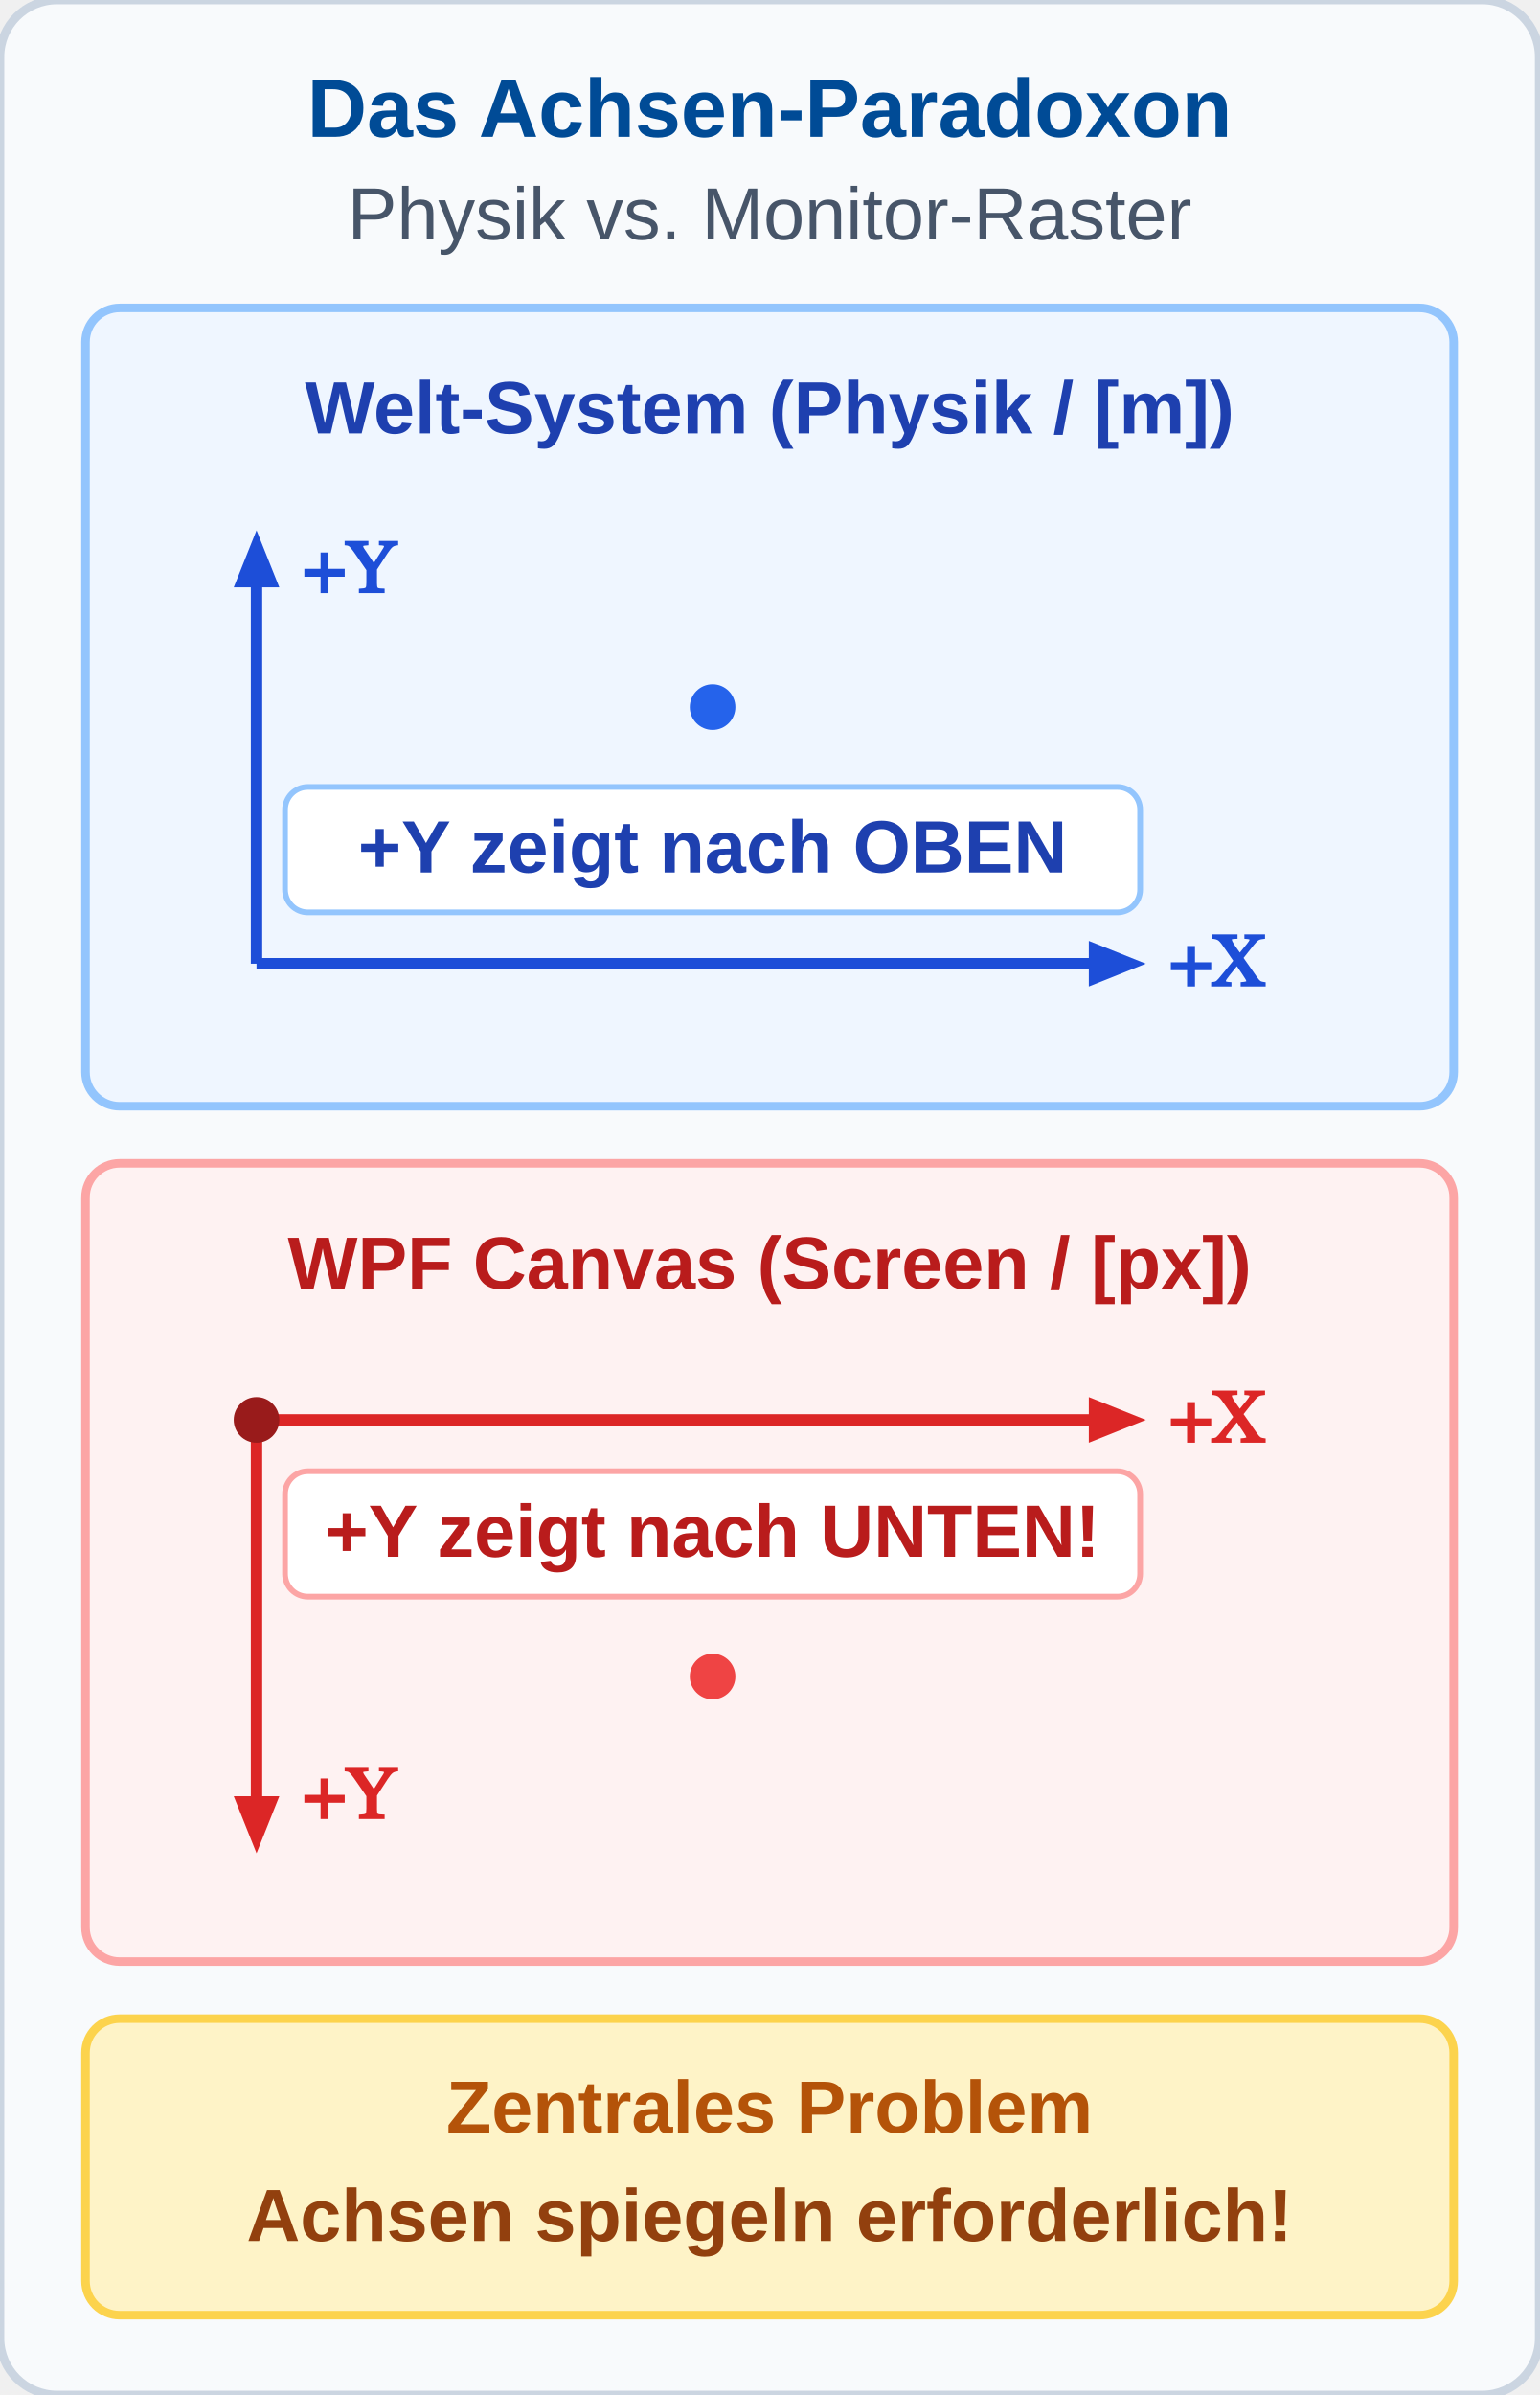
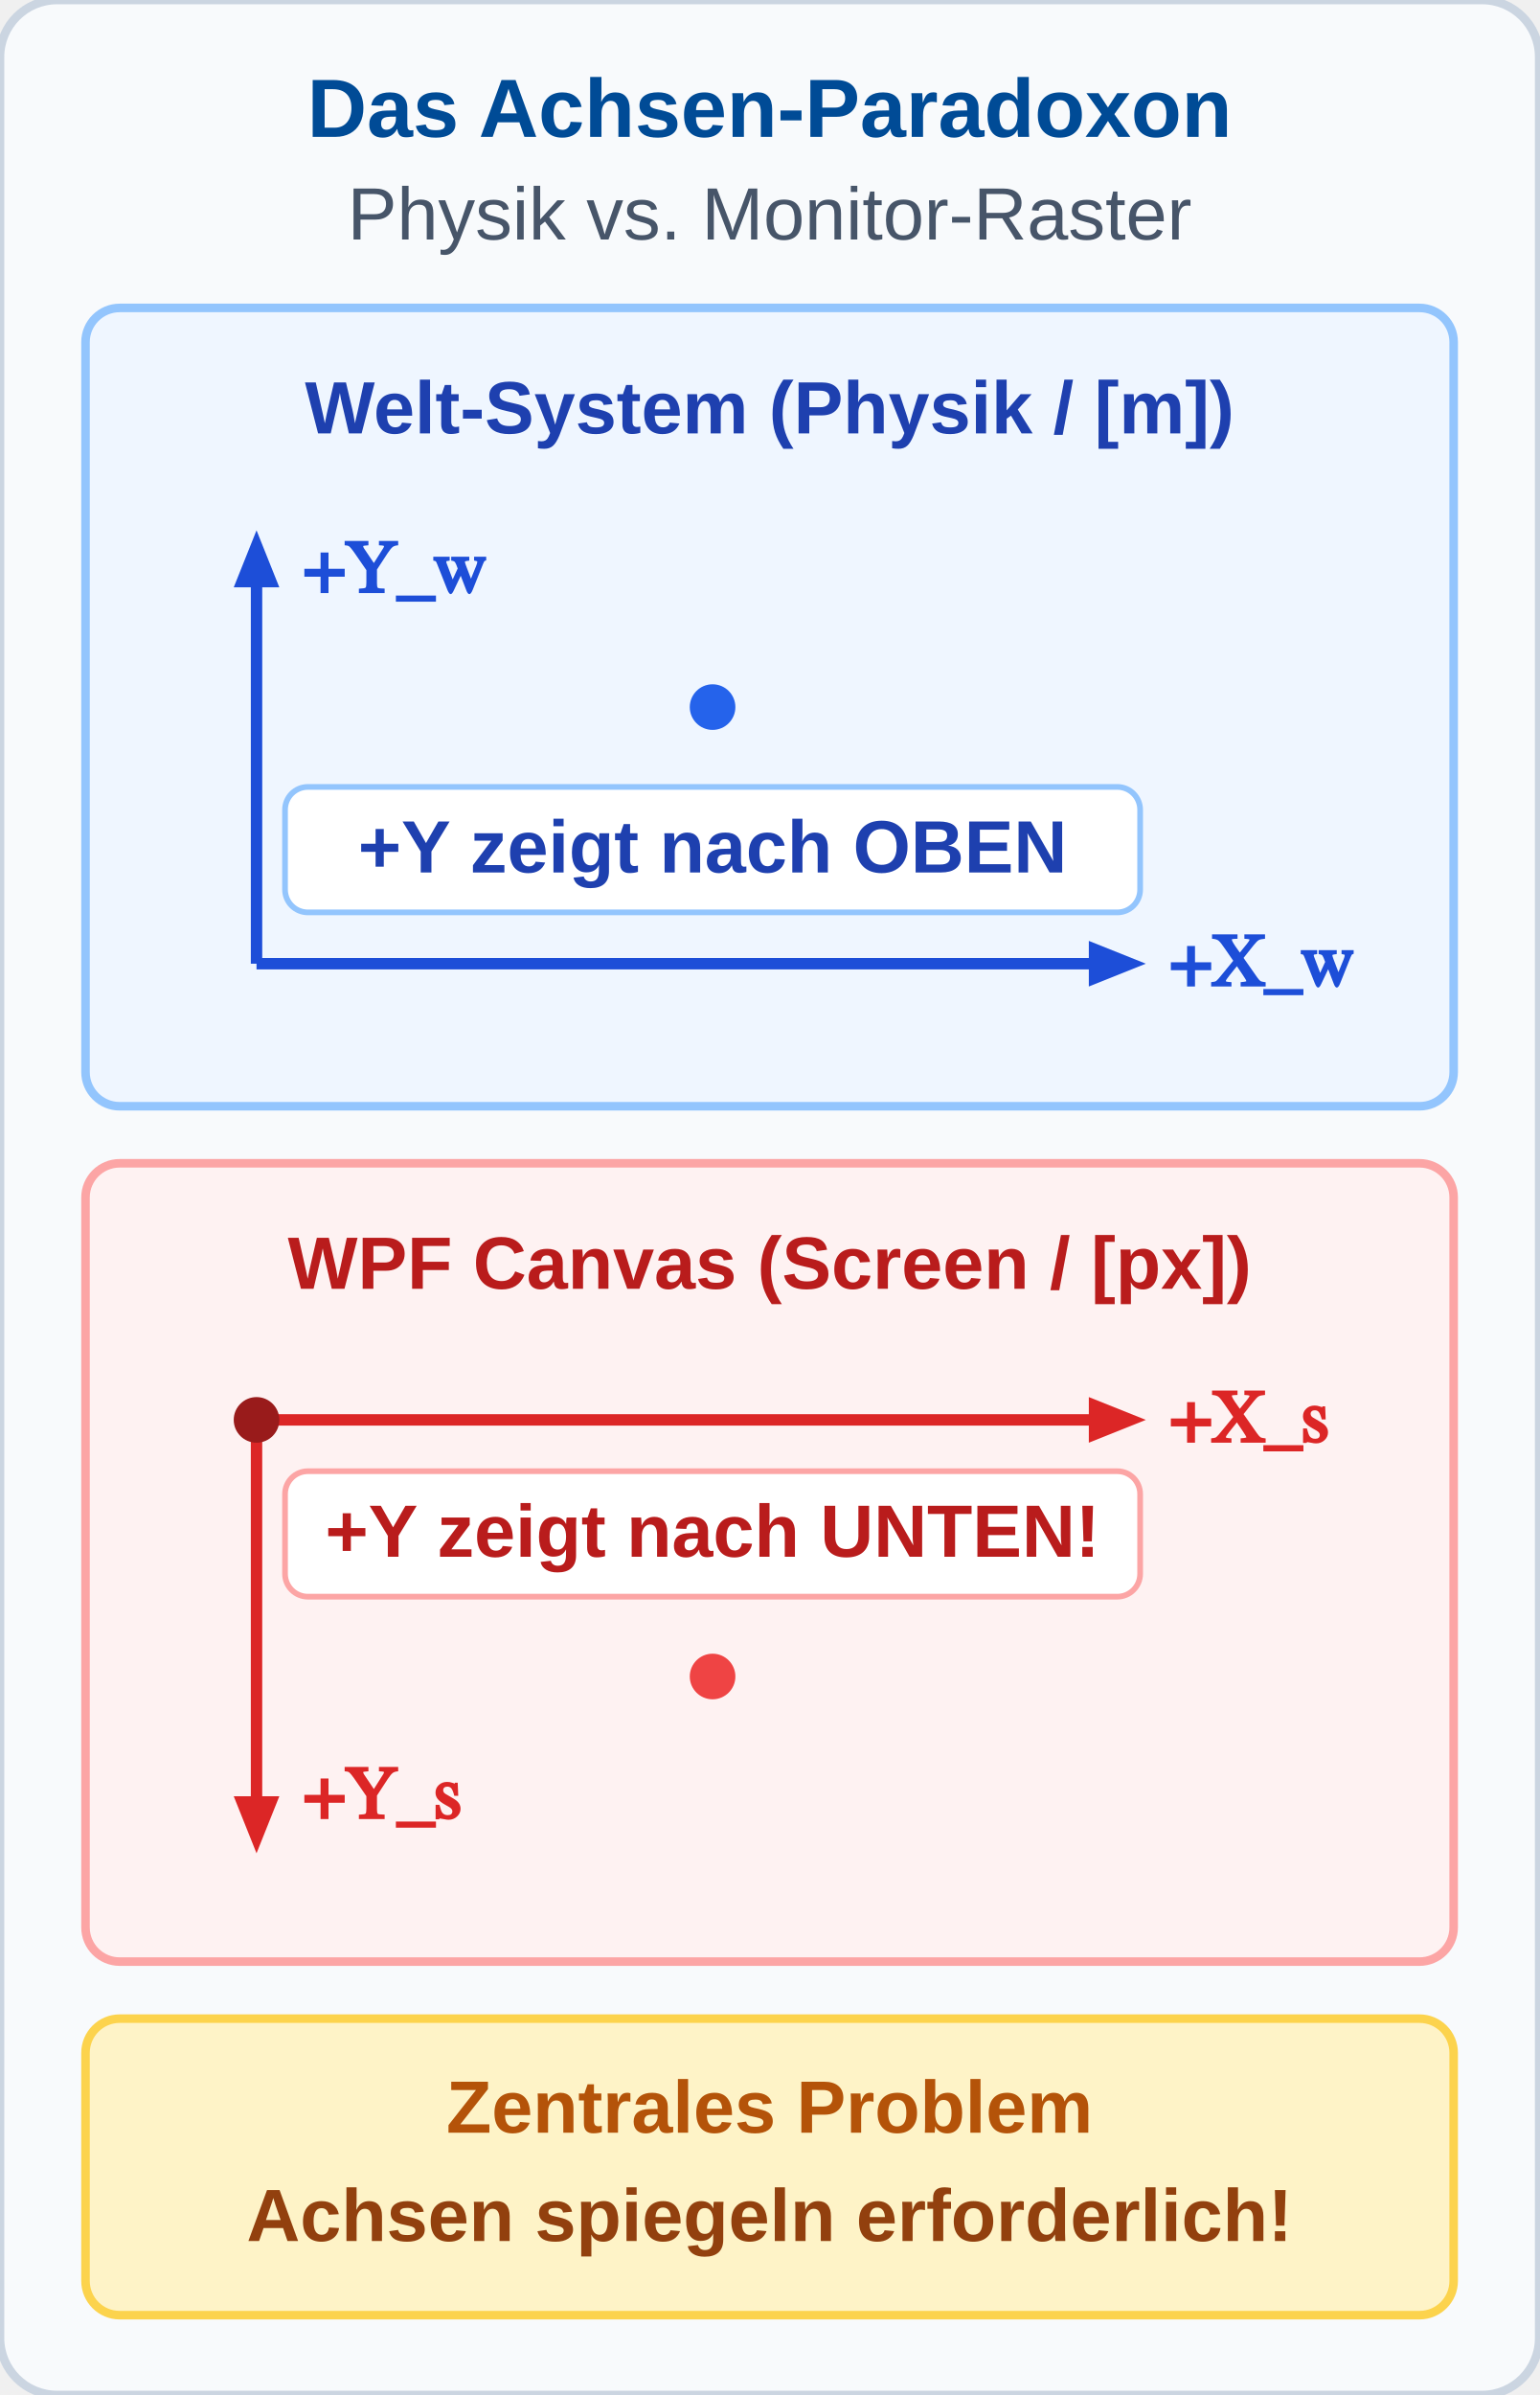
<svg xmlns="http://www.w3.org/2000/svg" viewBox="0 0 270 420" width="270" height="420">
  <defs>
    <style>
      .hdr { font-family: 'Segoe UI', Arial, sans-serif; font-size: 14.5px; font-weight: bold; fill: #004B96; text-anchor: middle; }
      .sub { font-family: 'Segoe UI', Arial, sans-serif; font-size: 13px; fill: #475569; text-anchor: middle; }
      .lbl { font-family: 'Segoe UI', Arial, sans-serif; font-size: 13px; font-weight: bold; text-anchor: middle; }
      .desc { font-family: 'Segoe UI', Arial, sans-serif; font-size: 13px; fill: #334155; text-anchor: middle; }
      .axis { font-family: 'Cambria Math', serif; font-size: 13px; font-weight: bold; }
    </style>
  </defs>
  <rect width="270" height="420" rx="10" fill="#f8fafc" stroke="#cbd5e1" stroke-width="1.5" />
  <text x="135" y="24" class="hdr">Das Achsen-Paradoxon</text>
  <text x="135" y="42" class="sub">Physik vs. Monitor-Raster</text>
  <g transform="translate(15, 54)">
    <rect width="240" height="140" rx="6" fill="#eff6ff" stroke="#93c5fd" stroke-width="1.5" />
    <text x="120" y="22" class="lbl" style="fill: #1e40af;">Welt-System (Physik / [m])</text>
    <g transform="translate(30, 115)">
      <line x1="0" y1="0" x2="150" y2="0" stroke="#1d4ed8" stroke-width="2" />
      <polygon points="156,0 146,-4 146,4" fill="#1d4ed8" />
-       <text x="160" y="4" class="axis" style="fill: #1d4ed8;">+X</text>
+       <text x="160" y="4" class="axis" style="fill: #1d4ed8;">+X_w</text>
      <line x1="0" y1="0" x2="0" y2="-70" stroke="#1d4ed8" stroke-width="2" />
      <polygon points="0,-76 -4,-66 4,-66" fill="#1d4ed8" />
-       <text x="8" y="-65" class="axis" style="fill: #1d4ed8;">+Y</text>
+       <text x="8" y="-65" class="axis" style="fill: #1d4ed8;">+Y_w</text>
      <circle cx="80" cy="-45" r="4" fill="#2563eb" />
      <rect x="5" y="-31" width="150" height="22" rx="4" fill="#ffffff" stroke="#93c5fd" stroke-width="1" />
      <text x="80" y="-16" class="desc" style="fill: #1e40af; font-weight: bold;">+Y zeigt nach OBEN</text>
    </g>
  </g>
  <g transform="translate(15, 204)">
    <rect width="240" height="140" rx="6" fill="#fef2f2" stroke="#fca5a5" stroke-width="1.5" />
    <text x="120" y="22" class="lbl" style="fill: #b91c1c;">WPF Canvas (Screen / [px])</text>
    <g transform="translate(30, 45)">
      <line x1="0" y1="0" x2="150" y2="0" stroke="#dc2626" stroke-width="2" />
      <polygon points="156,0 146,-4 146,4" fill="#dc2626" />
-       <text x="160" y="4" class="axis" style="fill: #dc2626;">+X</text>
+       <text x="160" y="4" class="axis" style="fill: #dc2626;">+X_s</text>
      <line x1="0" y1="0" x2="0" y2="70" stroke="#dc2626" stroke-width="2" />
      <polygon points="0,76 -4,66 4,66" fill="#dc2626" />
-       <text x="8" y="70" class="axis" style="fill: #dc2626;">+Y</text>
+       <text x="8" y="70" class="axis" style="fill: #dc2626;">+Y_s</text>
      <circle cx="0" cy="0" r="4" fill="#991b1b" />
      <circle cx="80" cy="45" r="4" fill="#ef4444" />
      <rect x="5" y="9" width="150" height="22" rx="4" fill="#ffffff" stroke="#fca5a5" stroke-width="1" />
      <text x="80" y="24" class="desc" style="fill: #b91c1c; font-weight: bold;">+Y zeigt nach UNTEN!</text>
    </g>
  </g>
  <rect x="15" y="354" width="240" height="52" rx="6" fill="#fef3c7" stroke="#fcd34d" stroke-width="1.5" />
  <text x="135" y="374" class="lbl" style="fill: #b45309;">Zentrales Problem</text>
  <text x="135" y="393" class="desc" style="font-weight: bold; fill: #92400e;">Achsen spiegeln erforderlich!</text>
</svg>
